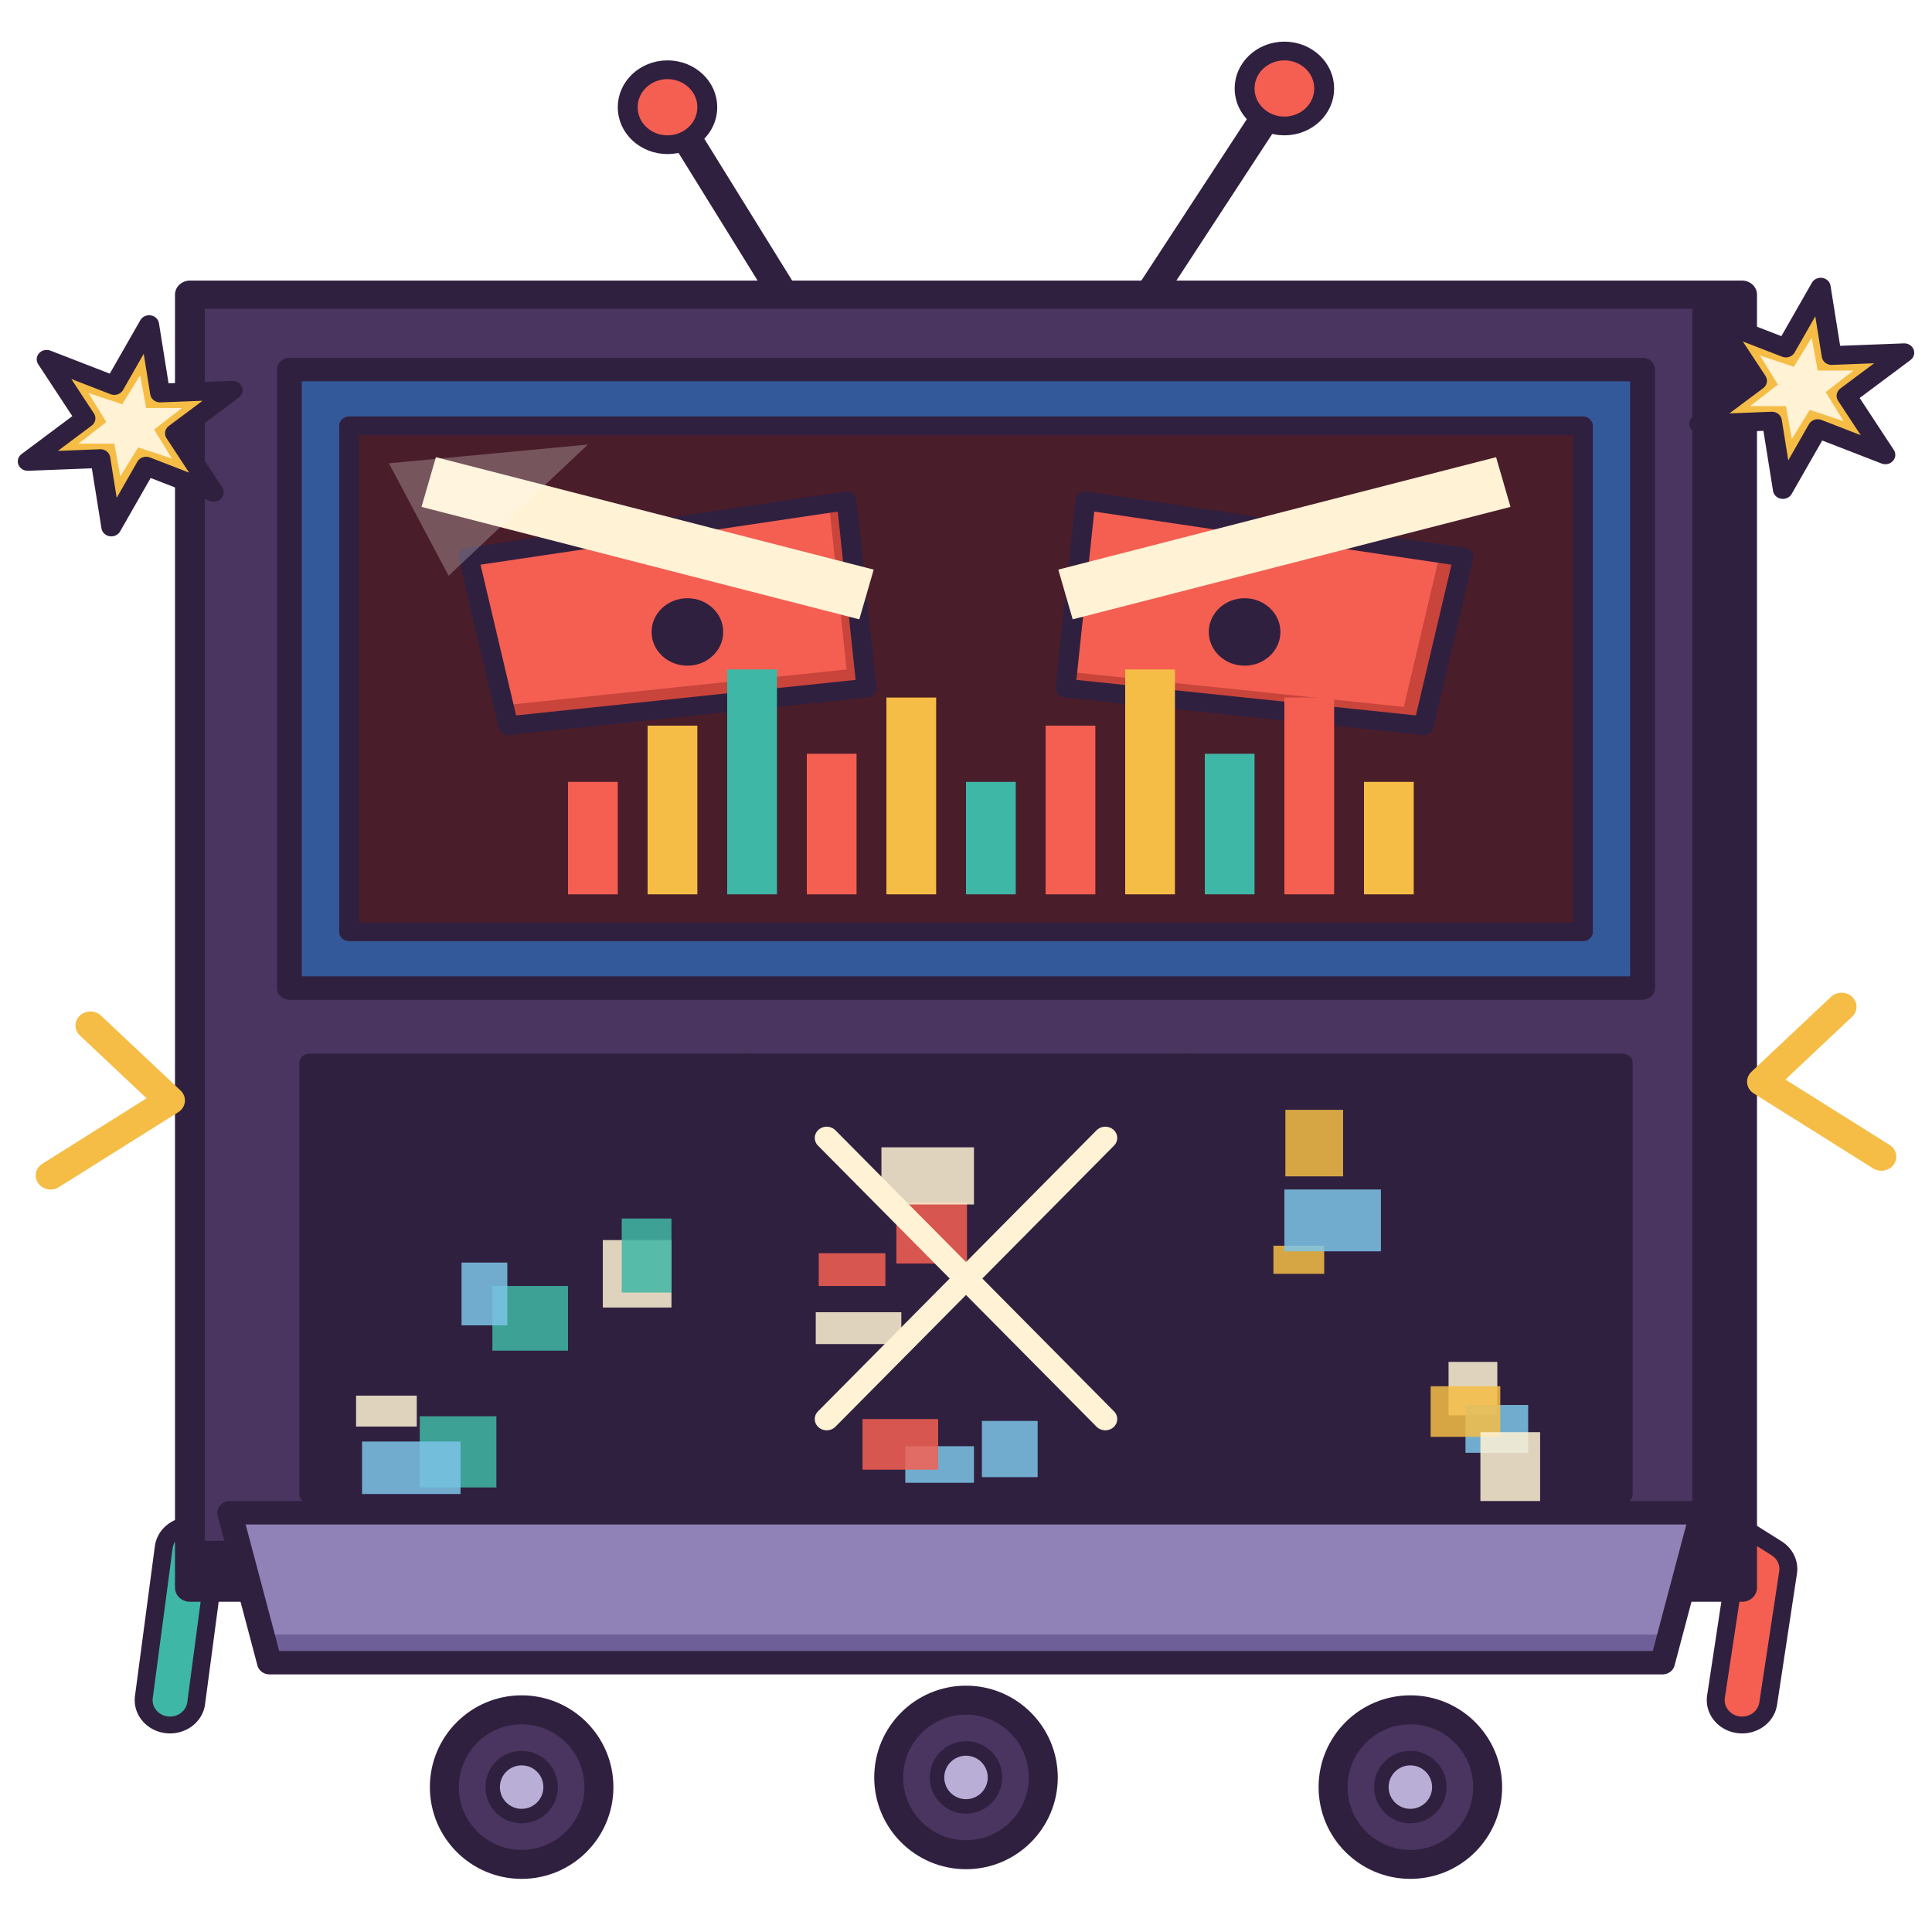
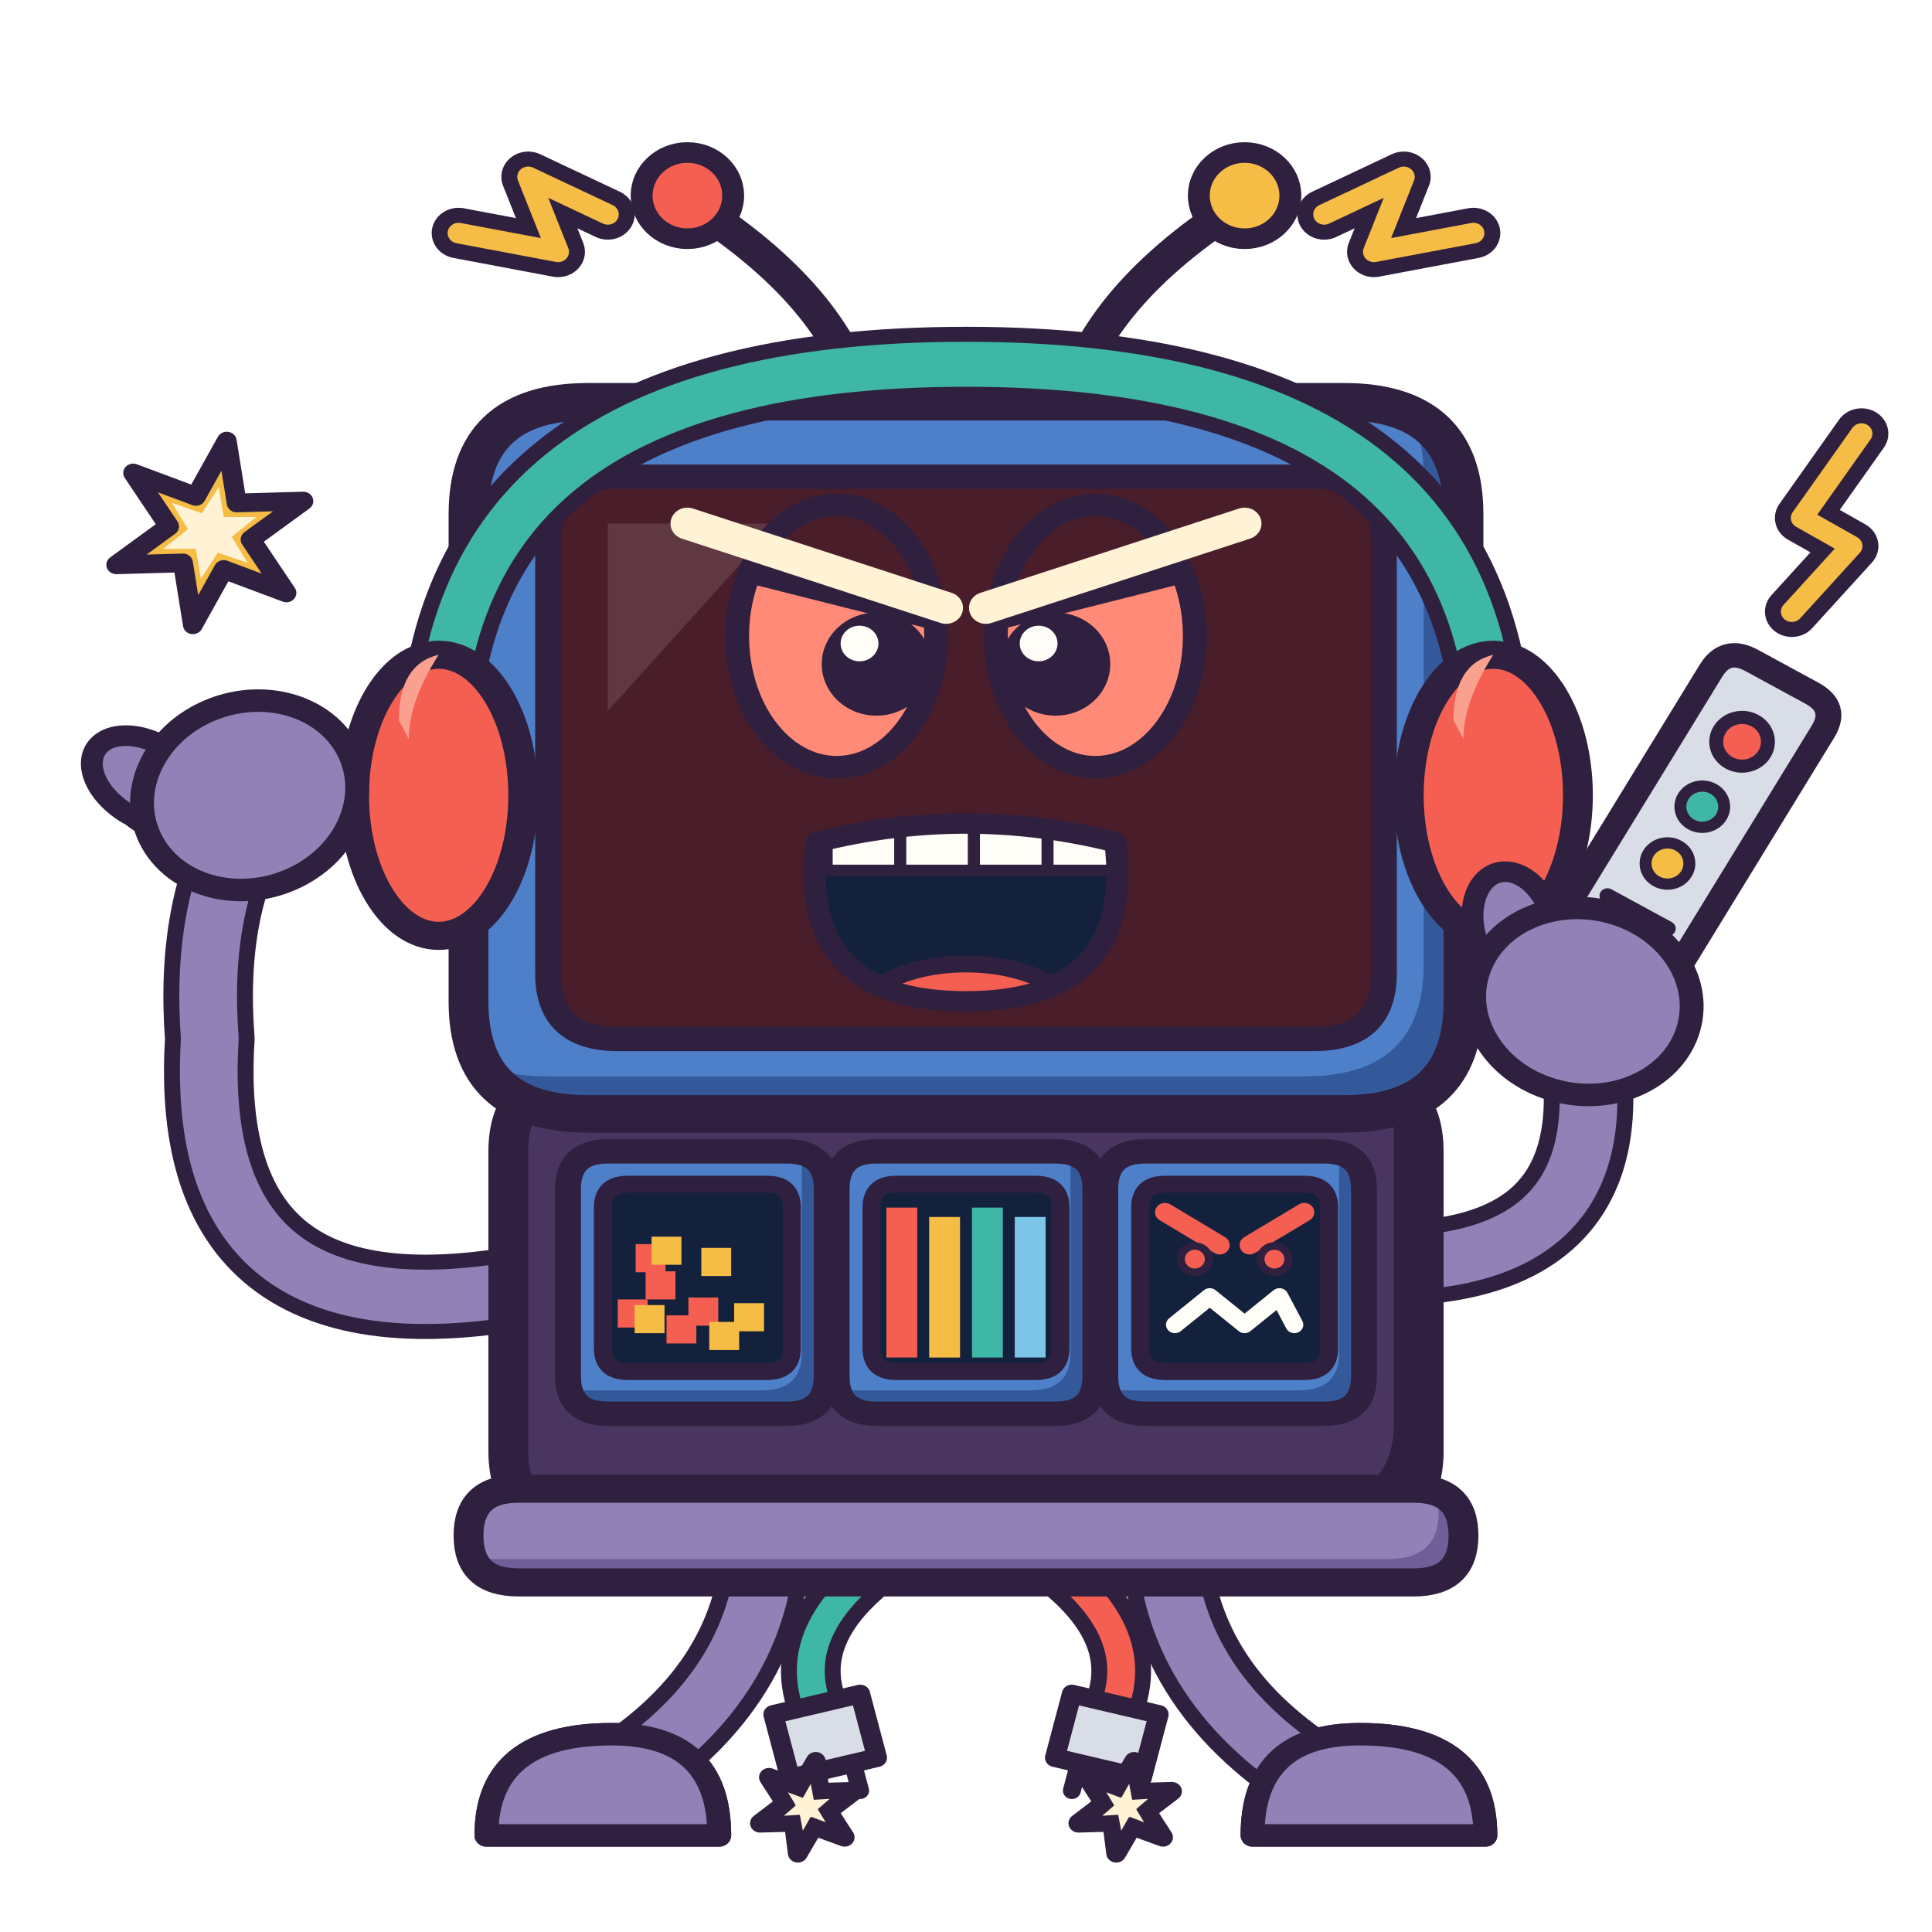
<svg xmlns="http://www.w3.org/2000/svg" width="200" height="200" viewBox="0 0 200 200">
-   <circle cx="54" cy="185" r="8" fill="#4A3560" stroke="#30203F" stroke-width="3" />
-   <circle cx="54" cy="185" r="3" fill="#B9AED6" stroke="#30203F" stroke-width="1.5" />
-   <circle cx="146" cy="185" r="8" fill="#4A3560" stroke="#30203F" stroke-width="3" />
-   <circle cx="146" cy="185" r="3" fill="#B9AED6" stroke="#30203F" stroke-width="1.5" />
-   <circle cx="100" cy="184" r="8" fill="#4A3560" stroke="#30203F" stroke-width="3" />
-   <circle cx="100" cy="184" r="3" fill="#B9AED6" stroke="#30203F" stroke-width="1.5" />
-   <g transform="translate(100 176) scale(1.03 0.97) translate(-100 -176)">
-     <g transform="translate(0 0)">
-       <path d="M40 150L22 160L20 176" fill="none" stroke="#30203F" stroke-width="7.1" stroke-linecap="round" stroke-linejoin="round" />
-       <path d="M40 150L22 160L20 176" fill="none" stroke="#3FB7A6" stroke-width="3.5" stroke-linecap="round" stroke-linejoin="round" />
-       <path d="M162 150L180 162L178 176" fill="none" stroke="#30203F" stroke-width="7.1" stroke-linecap="round" stroke-linejoin="round" />
-       <path d="M162 150L180 162L178 176" fill="none" stroke="#F45F52" stroke-width="3.5" stroke-linecap="round" stroke-linejoin="round" />
-       <path d="M84 30L70 6" fill="none" stroke="#30203F" stroke-width="3" stroke-linecap="round" stroke-linejoin="round" />
-       <path d="M116 30L132 4" fill="none" stroke="#30203F" stroke-width="3" stroke-linecap="round" stroke-linejoin="round" />
-       <circle cx="70" cy="6" r="4" fill="#F45F52" stroke="#30203F" stroke-width="2" />
-       <circle cx="132" cy="4" r="4" fill="#F45F52" stroke="#30203F" stroke-width="2" />
+   <g transform="translate(100 190) scale(1.03 0.97) translate(-100 -190)">
+     <g transform="translate(0 5)">
+       <path d="M75.2 185Q75.2 174.2 64.4 174.2Q51.8 174.2 51.8 185Z" fill="#9081B6" stroke="#30203F" stroke-width="2.4" stroke-linejoin="round" />
+       <path d="M80 152Q80 168 66 178" fill="none" stroke="#30203F" stroke-width="9" stroke-linecap="round" stroke-linejoin="round" />
+       <path d="M80 152Q80 168 66 178" fill="none" stroke="#9081B6" stroke-width="5.8" stroke-linecap="round" stroke-linejoin="round" />
+       <path d="M75.2 185Q75.2 174.2 64.4 174.2Q51.8 174.2 51.8 185Z" fill="#9081B6" stroke="#30203F" stroke-width="2.4" stroke-linejoin="round" />
+       <path d="M128.8 185Q128.8 174.2 139.6 174.2Q152.2 174.2 152.2 185Z" fill="#9081B6" stroke="#30203F" stroke-width="2.4" stroke-linejoin="round" />
+       <path d="M120 152Q120 168 134 178" fill="none" stroke="#30203F" stroke-width="9" stroke-linecap="round" stroke-linejoin="round" />
+       <path d="M120 152Q120 168 134 178" fill="none" stroke="#9081B6" stroke-width="5.8" stroke-linecap="round" stroke-linejoin="round" />
+       <path d="M128.8 185Q128.8 174.2 139.6 174.2Q152.2 174.2 152.2 185Z" fill="#9081B6" stroke="#30203F" stroke-width="2.4" stroke-linejoin="round" />
+       <path d="M90 34Q88 22 74 12" fill="none" stroke="#30203F" stroke-width="3.4" stroke-linecap="round" stroke-linejoin="round" />
+       <circle cx="72" cy="10" r="4.6" fill="#F45F52" stroke="#30203F" stroke-width="2.2" />
+       <path d="M110 34Q112 22 126 12" fill="none" stroke="#30203F" stroke-width="3.4" stroke-linecap="round" stroke-linejoin="round" />
+       <circle cx="128" cy="10" r="4.6" fill="#F5BD45" stroke="#30203F" stroke-width="2.2" />
+       <path d="M58 126Q22 134 24 100Q23 86 28 77" fill="none" stroke="#30203F" stroke-width="9" stroke-linecap="round" stroke-linejoin="round" />
+       <path d="M58 126Q22 134 24 100Q23 86 28 77" fill="none" stroke="#9081B6" stroke-width="5.8" stroke-linecap="round" stroke-linejoin="round" />
+       <path d="M142 124Q166 124 162 100" fill="none" stroke="#30203F" stroke-width="9" stroke-linecap="round" stroke-linejoin="round" />
+       <path d="M142 124Q166 124 162 100" fill="none" stroke="#9081B6" stroke-width="5.8" stroke-linecap="round" stroke-linejoin="round" />
      <g>
        <clipPath id="c1">
-           <path d="M22 26L178 26L178 164L22 164Z" />
+           <path d="M62 104L138 104Q146 104 146 112L146 144Q146 152 138 152L62 152Q54 152 54 144L54 112Q54 104 62 104Z" />
        </clipPath>
-         <path d="M22 26L178 26L178 164L22 164Z" fill="#30203F" />
+         <path d="M62 104L138 104Q146 104 146 112L146 144Q146 152 138 152L62 152Q54 152 54 144L54 112Q54 104 62 104Z" fill="#30203F" />
        <g clip-path="url(#c1)">
-           <path transform="translate(-5 -5)" d="M22 26L178 26L178 164L22 164Z" fill="#4A3560" />
+           <path transform="translate(-3 -3)" d="M62 104L138 104Q146 104 146 112L146 144Q146 152 138 152L62 152Q54 152 54 144L54 112Q54 104 62 104Z" fill="#4A3560" />
        </g>
-         <path d="M22 26L178 26L178 164L22 164Z" fill="none" stroke="#30203F" stroke-width="3" stroke-linejoin="round" />
+         <path d="M62 104L138 104Q146 104 146 112L146 144Q146 152 138 152L62 152Q54 152 54 144L54 112Q54 104 62 104Z" fill="none" stroke="#30203F" stroke-width="4" stroke-linejoin="round" />
      </g>
-       <path d="M32 34L168 34L168 100L32 100Z" fill="#34599A" stroke="#30203F" stroke-width="2.5" stroke-linejoin="round" />
-       <path d="M38 40L162 40L162 94L38 94Z" fill="#4A1D2A" stroke="#30203F" stroke-width="2" stroke-linejoin="round" />
      <g>
        <clipPath id="c2">
-           <path d="M50 54L88 48L90 68L54 72Z" />
+           <path d="M64 112L82 112Q86 112 86 116L86 136Q86 140 82 140L64 140Q60 140 60 136L60 116Q60 112 64 112Z" />
        </clipPath>
-         <path d="M50 54L88 48L90 68L54 72Z" fill="#C9443B" />
+         <path d="M64 112L82 112Q86 112 86 116L86 136Q86 140 82 140L64 140Q60 140 60 136L60 116Q60 112 64 112Z" fill="#34599A" />
        <g clip-path="url(#c2)">
-           <path transform="translate(-2 -2)" d="M50 54L88 48L90 68L54 72Z" fill="#F45F52" />
+           <path transform="translate(-2.5 -2.5)" d="M64 112L82 112Q86 112 86 116L86 136Q86 140 82 140L64 140Q60 140 60 136L60 116Q60 112 64 112Z" fill="#4E7FC9" />
        </g>
-         <path d="M50 54L88 48L90 68L54 72Z" fill="none" stroke="#30203F" stroke-width="2" stroke-linejoin="round" />
+         <path d="M64 112L82 112Q86 112 86 116L86 136Q86 140 82 140L64 140Q60 140 60 136L60 116Q60 112 64 112Z" fill="none" stroke="#30203F" stroke-width="2.6" stroke-linejoin="round" />
+       </g>
+       <path d="M66 115.5L80 115.5Q82.5 115.5 82.5 118L82.5 133Q82.5 135.5 80 135.5L66 135.5Q63.5 135.5 63.5 133L63.5 118Q63.5 115.5 66 115.5Z" fill="#14213D" stroke="#30203F" stroke-width="1.8" />
+       <rect x="67.8" y="124.8" width="3" height="3" fill="#F45F52" />
+       <rect x="76.7" y="128.2" width="3" height="3" fill="#F5BD45" />
+       <rect x="69.9" y="129.5" width="3" height="3" fill="#F45F52" />
+       <rect x="73.4" y="122.3" width="3" height="3" fill="#F5BD45" />
+       <rect x="65" y="127.8" width="3" height="3" fill="#F45F52" />
+       <rect x="66.7" y="128.4" width="3" height="3" fill="#F5BD45" />
+       <rect x="72.1" y="127.6" width="3" height="3" fill="#F45F52" />
+       <rect x="74.2" y="130.2" width="3" height="3" fill="#F5BD45" />
+       <rect x="66.8" y="121.9" width="3" height="3" fill="#F45F52" />
+       <rect x="68.4" y="121.1" width="3" height="3" fill="#F5BD45" />
+       <g>
+         <clipPath id="c3">
+           <path d="M91 112L109 112Q113 112 113 116L113 136Q113 140 109 140L91 140Q87 140 87 136L87 116Q87 112 91 112Z" />
+         </clipPath>
+         <path d="M91 112L109 112Q113 112 113 116L113 136Q113 140 109 140L91 140Q87 140 87 136L87 116Q87 112 91 112Z" fill="#34599A" />
+         <g clip-path="url(#c3)">
+           <path transform="translate(-2.5 -2.5)" d="M91 112L109 112Q113 112 113 116L113 136Q113 140 109 140L91 140Q87 140 87 136L87 116Q87 112 91 112Z" fill="#4E7FC9" />
+         </g>
+         <path d="M91 112L109 112Q113 112 113 116L113 136Q113 140 109 140L91 140Q87 140 87 136L87 116Q87 112 91 112Z" fill="none" stroke="#30203F" stroke-width="2.6" stroke-linejoin="round" />
+       </g>
+       <path d="M93 115.5L107 115.5Q109.5 115.5 109.5 118L109.5 133Q109.5 135.5 107 135.5L93 135.5Q90.5 135.5 90.5 133L90.5 118Q90.5 115.5 93 115.5Z" fill="#14213D" stroke="#30203F" stroke-width="1.8" />
+       <rect x="92" y="118" width="3.1" height="16" fill="#F45F52" />
+       <rect x="96.3" y="119" width="3.1" height="15" fill="#F5BD45" />
+       <rect x="100.6" y="118" width="3.1" height="16" fill="#3FB7A6" />
+       <rect x="104.9" y="119" width="3.1" height="15" fill="#7CC4E8" />
+       <g>
+         <clipPath id="c4">
+           <path d="M118 112L136 112Q140 112 140 116L140 136Q140 140 136 140L118 140Q114 140 114 136L114 116Q114 112 118 112Z" />
+         </clipPath>
+         <path d="M118 112L136 112Q140 112 140 116L140 136Q140 140 136 140L118 140Q114 140 114 136L114 116Q114 112 118 112Z" fill="#34599A" />
+         <g clip-path="url(#c4)">
+           <path transform="translate(-2.5 -2.5)" d="M118 112L136 112Q140 112 140 116L140 136Q140 140 136 140L118 140Q114 140 114 136L114 116Q114 112 118 112Z" fill="#4E7FC9" />
+         </g>
+         <path d="M118 112L136 112Q140 112 140 116L140 136Q140 140 136 140L118 140Q114 140 114 136L114 116Q114 112 118 112Z" fill="none" stroke="#30203F" stroke-width="2.6" stroke-linejoin="round" />
+       </g>
+       <path d="M120 115.5L134 115.5Q136.5 115.5 136.5 118L136.5 133Q136.5 135.5 134 135.5L120 135.5Q117.5 135.5 117.5 133L117.5 118Q117.5 115.5 120 115.5Z" fill="#14213D" stroke="#30203F" stroke-width="1.8" />
+       <path d="M120 118.5L125.5 122" fill="none" stroke="#F45F52" stroke-width="2" stroke-linecap="round" stroke-linejoin="round" />
+       <path d="M134 118.5L128.5 122" fill="none" stroke="#F45F52" stroke-width="2" stroke-linecap="round" stroke-linejoin="round" />
+       <circle cx="123" cy="123.5" r="1.4" fill="#F45F52" stroke="#30203F" stroke-width="0.8" />
+       <circle cx="131" cy="123.5" r="1.4" fill="#F45F52" stroke="#30203F" stroke-width="0.8" />
+       <path d="M121 130.5L124.5 127.5L128 130.5L131.5 127.5L133 130.5" fill="none" stroke="#FFFDF7" stroke-width="1.8" stroke-linecap="round" stroke-linejoin="round" />
+       <path d="M94 154Q82 162 85 171" fill="none" stroke="#30203F" stroke-width="6" stroke-linecap="round" stroke-linejoin="round" />
+       <path d="M94 154Q82 162 85 171" fill="none" stroke="#3FB7A6" stroke-width="2.8" stroke-linecap="round" stroke-linejoin="round" />
+       <g transform="rotate(-14 85 171)">
+         <path d="M83 177L83 181" fill="none" stroke="#30203F" stroke-width="1.8" stroke-linecap="round" stroke-linejoin="round" />
+         <path d="M87 177L87 181" fill="none" stroke="#30203F" stroke-width="1.8" stroke-linecap="round" stroke-linejoin="round" />
+         <path d="M80.5 171H89.5V178H80.5Z" fill="#D9DDE6" stroke="#30203F" stroke-width="2" stroke-linejoin="round" />
+       </g>
+       <path d="M106 154Q118 162 115 171" fill="none" stroke="#30203F" stroke-width="6" stroke-linecap="round" stroke-linejoin="round" />
+       <path d="M106 154Q118 162 115 171" fill="none" stroke="#F45F52" stroke-width="2.8" stroke-linecap="round" stroke-linejoin="round" />
+       <g transform="rotate(14 115 171)">
+         <path d="M113 177L113 181" fill="none" stroke="#30203F" stroke-width="1.8" stroke-linecap="round" stroke-linejoin="round" />
+         <path d="M117 177L117 181" fill="none" stroke="#30203F" stroke-width="1.8" stroke-linecap="round" stroke-linejoin="round" />
+         <path d="M110.5 171H119.5V178H110.5Z" fill="#D9DDE6" stroke="#30203F" stroke-width="2" stroke-linejoin="round" />
      </g>
      <g>
-         <clipPath id="c3">
-           <path d="M150 54L112 48L110 68L146 72Z" />
+         <clipPath id="c5">
+           <path d="M55 148L145 148Q150 148 150 153L150 153Q150 158 145 158L55 158Q50 158 50 153L50 153Q50 148 55 148Z" />
        </clipPath>
-         <path d="M150 54L112 48L110 68L146 72Z" fill="#C9443B" />
-         <g clip-path="url(#c3)">
-           <path transform="translate(-2 -2)" d="M150 54L112 48L110 68L146 72Z" fill="#F45F52" />
+         <path d="M55 148L145 148Q150 148 150 153L150 153Q150 158 145 158L55 158Q50 158 50 153L50 153Q50 148 55 148Z" fill="#6E5F98" />
+         <g clip-path="url(#c5)">
+           <path transform="translate(-2.5 -2.5)" d="M55 148L145 148Q150 148 150 153L150 153Q150 158 145 158L55 158Q50 158 50 153L50 153Q50 148 55 148Z" fill="#9081B6" />
        </g>
-         <path d="M150 54L112 48L110 68L146 72Z" fill="none" stroke="#30203F" stroke-width="2" stroke-linejoin="round" />
+         <path d="M55 148L145 148Q150 148 150 153L150 153Q150 158 145 158L55 158Q50 158 50 153L50 153Q50 148 55 148Z" fill="none" stroke="#30203F" stroke-width="3" stroke-linejoin="round" />
      </g>
-       <circle cx="72" cy="62" r="3.6" fill="#30203F" />
-       <circle cx="128" cy="62" r="3.6" fill="#30203F" />
-       <path d="M46 46L90 58" fill="none" stroke="#FFF2D5" stroke-width="5.5" stroke-linecap="butt" stroke-linejoin="round" />
-       <path d="M154 46L110 58" fill="none" stroke="#FFF2D5" stroke-width="5.5" stroke-linecap="butt" stroke-linejoin="round" />
-       <path d="M60 78L65 78L65 90L60 90Z" fill="#F45F52" />
-       <path d="M68 72L73 72L73 90L68 90Z" fill="#F5BD45" />
-       <path d="M76 66L81 66L81 90L76 90Z" fill="#3FB7A6" />
-       <path d="M84 75L89 75L89 90L84 90Z" fill="#F45F52" />
-       <path d="M92 69L97 69L97 90L92 90Z" fill="#F5BD45" />
-       <path d="M100 78L105 78L105 90L100 90Z" fill="#3FB7A6" />
-       <path d="M108 72L113 72L113 90L108 90Z" fill="#F45F52" />
-       <path d="M116 66L121 66L121 90L116 90Z" fill="#F5BD45" />
-       <path d="M124 75L129 75L129 90L124 90Z" fill="#3FB7A6" />
-       <path d="M132 69L137 69L137 90L132 90Z" fill="#F45F52" />
-       <path d="M140 78L145 78L145 90L140 90Z" fill="#F5BD45" />
-       <path d="M42 44L62 42L48 56Z" fill="#FFFDF7" opacity=".25" />
-       <path d="M34 108L78 108L78 154L34 154Z" fill="#30203F" stroke="#30203F" stroke-width="2" stroke-linejoin="round" />
-       <path d="M45.1 145.7L52.8 145.7L52.8 153.3L45.1 153.3Z" fill="#3FB7A6" opacity=".85" />
-       <path d="M38.7 143.5L44.8 143.5L44.8 146.8L38.7 146.8Z" fill="#FFF2D5" opacity=".85" />
-       <path d="M39.3 148.4L49.2 148.4L49.2 154L39.3 154Z" fill="#7CC4E8" opacity=".85" />
-       <path d="M52.4 131.8L60 131.8L60 138.7L52.4 138.7Z" fill="#3FB7A6" opacity=".85" />
-       <path d="M63.5 126.9L70.4 126.9L70.4 134.1L63.5 134.1Z" fill="#FFF2D5" opacity=".85" />
-       <path d="M49.3 129.3L53.9 129.3L53.9 136L49.3 136Z" fill="#7CC4E8" opacity=".85" />
-       <path d="M65.4 124.6L70.4 124.6L70.4 132.5L65.4 132.5Z" fill="#3FB7A6" opacity=".85" />
-       <path d="M78 108L122 108L122 154L78 154Z" fill="#30203F" stroke="#30203F" stroke-width="2" stroke-linejoin="round" />
-       <path d="M85.2 128.3L91.9 128.3L91.9 131.8L85.2 131.8Z" fill="#F45F52" opacity=".85" />
-       <path d="M84.9 134.6L93.5 134.6L93.5 138L84.9 138Z" fill="#FFF2D5" opacity=".85" />
-       <path d="M101.6 146.2L107.2 146.2L107.2 152.2L101.6 152.2Z" fill="#7CC4E8" opacity=".85" />
-       <path d="M93 122.9L100.1 122.9L100.1 129.4L93 129.4Z" fill="#F45F52" opacity=".85" />
-       <path d="M91.5 117L100.8 117L100.8 123.1L91.5 123.1Z" fill="#FFF2D5" opacity=".85" />
-       <path d="M93.9 148.9L100.8 148.9L100.8 152.8L93.9 152.8Z" fill="#7CC4E8" opacity=".85" />
-       <path d="M89.6 146L97.2 146L97.2 151.4L89.6 151.4Z" fill="#F45F52" opacity=".85" />
-       <path d="M86 116L114 146" fill="none" stroke="#FFF2D5" stroke-width="2.4" stroke-linecap="round" stroke-linejoin="round" />
-       <path d="M114 116L86 146" fill="none" stroke="#FFF2D5" stroke-width="2.4" stroke-linecap="round" stroke-linejoin="round" />
-       <path d="M122 108L166 108L166 154L122 154Z" fill="#30203F" stroke="#30203F" stroke-width="2" stroke-linejoin="round" />
-       <path d="M130.9 127.5L136 127.5L136 130.5L130.9 130.5Z" fill="#F5BD45" opacity=".85" />
-       <path d="M148.5 139.9L153.4 139.9L153.4 145.6L148.5 145.6Z" fill="#FFF2D5" opacity=".85" />
-       <path d="M150.2 144.5L156.5 144.5L156.5 149.6L150.2 149.6Z" fill="#7CC4E8" opacity=".85" />
-       <path d="M146.7 142.5L153.7 142.5L153.7 147.9L146.7 147.9Z" fill="#F5BD45" opacity=".85" />
-       <path d="M151.7 147.4L157.7 147.4L157.7 154.8L151.7 154.8Z" fill="#FFF2D5" opacity=".85" />
-       <path d="M132 121.5L141.7 121.5L141.7 128.1L132 128.1Z" fill="#7CC4E8" opacity=".85" />
-       <path d="M132.1 113L137.9 113L137.9 120.1L132.1 120.1Z" fill="#F5BD45" opacity=".85" />
      <g>
-         <clipPath id="c4">
-           <path d="M26 156L174 156L170 172L30 172Z" />
+         <clipPath id="c6">
+           <path d="M62 32L138 32Q150 32 150 44L150 96Q150 108 138 108L62 108Q50 108 50 96L50 44Q50 32 62 32Z" />
        </clipPath>
-         <path d="M26 156L174 156L170 172L30 172Z" fill="#6E5F98" />
-         <g clip-path="url(#c4)">
-           <path transform="translate(0 -3)" d="M26 156L174 156L170 172L30 172Z" fill="#9081B6" />
+         <path d="M62 32L138 32Q150 32 150 44L150 96Q150 108 138 108L62 108Q50 108 50 96L50 44Q50 32 62 32Z" fill="#34599A" />
+         <g clip-path="url(#c6)">
+           <path transform="translate(-4 -4)" d="M62 32L138 32Q150 32 150 44L150 96Q150 108 138 108L62 108Q50 108 50 96L50 44Q50 32 62 32Z" fill="#4E7FC9" />
        </g>
-         <path d="M26 156L174 156L170 172L30 172Z" fill="none" stroke="#30203F" stroke-width="2.5" stroke-linejoin="round" />
+         <path d="M62 32L138 32Q150 32 150 44L150 96Q150 108 138 108L62 108Q50 108 50 96L50 44Q50 32 62 32Z" fill="none" stroke="#30203F" stroke-width="4" stroke-linejoin="round" />
      </g>
-       <path d="M17.9 29.2L19 36.5L26.3 36.2L20.5 40.8L24.4 47.1L17.6 44.3L14.1 50.8L13 43.5L5.7 43.8L11.5 39.2L7.6 32.9L14.4 35.7Z" fill="#F5BD45" stroke="#30203F" stroke-width="2" stroke-linejoin="round" />
-       <path d="M17 34.6L17.6 38.1L21.2 38.1L18.4 40.4L20.2 43.5L16.8 42.3L15 45.4L14.4 41.9L10.8 41.9L13.6 39.6L11.8 36.5L15.2 37.7Z" fill="#FFF2D5" />
-       <path d="M185.9 25.2L187 32.5L194.3 32.2L188.5 36.8L192.4 43.1L185.6 40.3L182.1 46.8L181 39.5L173.7 39.8L179.5 35.2L175.6 28.9L182.4 31.7Z" fill="#F5BD45" stroke="#30203F" stroke-width="2" stroke-linejoin="round" />
-       <path d="M185 30.6L185.6 34.1L189.2 34.1L186.4 36.4L188.2 39.5L184.8 38.3L183 41.4L182.4 37.9L178.8 37.9L181.6 35.6L179.8 32.5L183.2 33.7Z" fill="#FFF2D5" />
-       <path d="M8 120L20 112L12 104" fill="none" stroke="#F5BD45" stroke-width="3" stroke-linecap="round" stroke-linejoin="round" />
-       <path d="M192 118L180 110L188 102" fill="none" stroke="#F5BD45" stroke-width="3" stroke-linecap="round" stroke-linejoin="round" />
+       <path d="M65 40L135 40Q142 40 142 47L142 93Q142 100 135 100L65 100Q58 100 58 93L58 47Q58 40 65 40Z" fill="#4A1D2A" stroke="#30203F" stroke-width="2.6" stroke-linejoin="round" />
+       <path d="M64 45H81L64 65Z" fill="#FFFDF7" fill-opacity=".12" />
+       <clipPath id="c7">
+         <ellipse cx="87" cy="57" rx="10" ry="14" />
+       </clipPath>
+       <ellipse cx="87" cy="57" rx="10" ry="14" fill="#FF8A78" />
+       <g clip-path="url(#c7)">
+         <circle cx="91" cy="60" r="5.5" fill="#30203F" />
+         <circle cx="89.3" cy="57.8" r="1.9" fill="#FFFDF7" />
+         <g transform="rotate(15 87 52.5)">
+           <rect x="67" y="15" width="40" height="37.5" fill="#4A1D2A" />
+           <path d="M67 52.5L107 52.5" fill="none" stroke="#30203F" stroke-width="2.4" stroke-linecap="round" stroke-linejoin="round" />
+         </g>
+       </g>
+       <ellipse cx="87" cy="57" rx="10" ry="14" fill="none" stroke="#30203F" stroke-width="2.4" />
+       <clipPath id="c8">
+         <ellipse cx="113" cy="57" rx="10" ry="14" />
+       </clipPath>
+       <ellipse cx="113" cy="57" rx="10" ry="14" fill="#FF8A78" />
+       <g clip-path="url(#c8)">
+         <circle cx="109" cy="60" r="5.5" fill="#30203F" />
+         <circle cx="107.3" cy="57.8" r="1.9" fill="#FFFDF7" />
+         <g transform="rotate(-15 113 52.5)">
+           <rect x="93" y="15" width="40" height="37.5" fill="#4A1D2A" />
+           <path d="M93 52.5L133 52.5" fill="none" stroke="#30203F" stroke-width="2.4" stroke-linecap="round" stroke-linejoin="round" />
+         </g>
+       </g>
+       <ellipse cx="113" cy="57" rx="10" ry="14" fill="none" stroke="#30203F" stroke-width="2.4" />
+       <path d="M72 45L98 54" fill="none" stroke="#FFF2D5" stroke-width="3.4" stroke-linecap="round" stroke-linejoin="round" />
+       <path d="M128 45L102 54" fill="none" stroke="#FFF2D5" stroke-width="3.4" stroke-linecap="round" stroke-linejoin="round" />
+       <path d="M85 79Q100 75 115 79Q117 96 100 96Q83 96 85 79Z" fill="#14213D" />
+       <clipPath id="c9">
+         <path d="M85 79Q100 75 115 79Q117 96 100 96Q83 96 85 79Z" />
+       </clipPath>
+       <g clip-path="url(#c9)">
+         <rect x="86" y="74" width="7.4" height="8" fill="#FFFDF7" stroke="#30203F" stroke-width="1.2" />
+         <rect x="93.4" y="74" width="7.4" height="8" fill="#FFFDF7" stroke="#30203F" stroke-width="1.2" />
+         <rect x="100.8" y="74" width="7.4" height="8" fill="#FFFDF7" stroke="#30203F" stroke-width="1.2" />
+         <rect x="108.2" y="74" width="7.4" height="8" fill="#FFFDF7" stroke="#30203F" stroke-width="1.2" />
+         <path d="M89 98A11 6 0 1 0 111 98A11 6 0 1 0 89 98Z" fill="#F45F52" stroke="#30203F" stroke-width="1.8" stroke-linejoin="round" />
+       </g>
+       <path d="M85 79Q100 75 115 79Q117 96 100 96Q83 96 85 79Z" fill="none" stroke="#30203F" stroke-width="2.2" stroke-linejoin="round" />
+       <path d="M47 74Q45 28 100 28Q155 28 153 74" fill="none" stroke="#30203F" stroke-width="8" stroke-linecap="round" stroke-linejoin="round" />
+       <path d="M47 74Q45 28 100 28Q155 28 153 74" fill="none" stroke="#3FB7A6" stroke-width="4.8" stroke-linecap="round" stroke-linejoin="round" />
+       <path d="M38.5 74A8.5 15 0 1 0 55.5 74A8.5 15 0 1 0 38.5 74Z" fill="#F45F52" stroke="#30203F" stroke-width="3" stroke-linejoin="round" />
+       <path d="M43 66Q43 60 47 59Q44 64 44 68Z" fill="#F9A08F" />
+       <path d="M144.5 74A8.5 15 0 1 0 161.5 74A8.5 15 0 1 0 144.5 74Z" fill="#F45F52" stroke="#30203F" stroke-width="3" stroke-linejoin="round" />
+       <path d="M149 66Q149 60 153 59Q150 64 150 68Z" fill="#F9A08F" />
+       <g transform="rotate(-25 28 74)">
+         <g transform="rotate(-30 19.8 69)">
+           <path d="M15.8 69A4 6.1 0 1 0 23.7 69A4 6.1 0 1 0 15.8 69Z" fill="#9081B6" stroke="#30203F" stroke-width="2.2" stroke-linejoin="round" />
+         </g>
+         <path d="M17 74A11 9.9 0 1 0 39 74A11 9.9 0 1 0 17 74Z" fill="#9081B6" stroke="#30203F" stroke-width="2.4" stroke-linejoin="round" />
+       </g>
+       <g transform="rotate(30 162 96)">
+         <path d="M158.5 56L165.5 56Q168.5 56 168.5 59L168.5 93Q168.5 96 165.5 96L158.5 96Q155.5 96 155.5 93L155.5 59Q155.5 56 158.5 56Z" fill="#D9DDE6" stroke="#30203F" stroke-width="2.6" stroke-linejoin="round" />
+         <circle cx="162" cy="64" r="2.6" fill="#F45F52" stroke="#30203F" stroke-width="1.4" />
+         <circle cx="162" cy="72" r="2.2" fill="#3FB7A6" stroke="#30203F" stroke-width="1.2" />
+         <circle cx="162" cy="79" r="2.2" fill="#F5BD45" stroke="#30203F" stroke-width="1.2" />
+         <path d="M158.5 85L165.5 85" fill="none" stroke="#30203F" stroke-width="1.6" stroke-linecap="round" stroke-linejoin="round" />
+       </g>
+       <g transform="rotate(15 162 96)">
+         <g transform="rotate(-30 153.8 91)">
+           <path d="M149.8 91A4 6.1 0 1 0 157.7 91A4 6.1 0 1 0 149.8 91Z" fill="#9081B6" stroke="#30203F" stroke-width="2.2" stroke-linejoin="round" />
+         </g>
+         <path d="M151 96A11 9.9 0 1 0 173 96A11 9.9 0 1 0 151 96Z" fill="#9081B6" stroke="#30203F" stroke-width="2.4" stroke-linejoin="round" />
+       </g>
+       <path d="M64 12L56 8L59 16L49 14" fill="none" stroke="#30203F" stroke-width="5.4" stroke-linecap="round" stroke-linejoin="round" />
+       <path d="M64 12L56 8L59 16L49 14" fill="none" stroke="#F5BD45" stroke-width="2.2" stroke-linecap="round" stroke-linejoin="round" />
+       <path d="M136 12L144 8L141 16L151 14" fill="none" stroke="#30203F" stroke-width="5.4" stroke-linecap="round" stroke-linejoin="round" />
+       <path d="M136 12L144 8L141 16L151 14" fill="none" stroke="#F5BD45" stroke-width="2.2" stroke-linecap="round" stroke-linejoin="round" />
+       <path d="M183 54.4L189 47.4L184 44.4L190 35.4" fill="none" stroke="#30203F" stroke-width="5.4" stroke-linecap="round" stroke-linejoin="round" />
+       <path d="M183 54.4L189 47.4L184 44.4L190 35.4" fill="none" stroke="#F5BD45" stroke-width="2.2" stroke-linecap="round" stroke-linejoin="round" />
+       <path d="M25.7 36.2L26.7 42.8L33.4 42.6L28.1 46.7L31.7 52.4L25.4 49.9L22.3 55.8L21.3 49.2L14.6 49.4L19.9 45.3L16.3 39.6L22.6 42.1Z" fill="#F5BD45" stroke="#30203F" stroke-width="2" stroke-linejoin="round" />
+       <path d="M24.9 41.1L25.4 44.3L28.7 44.3L26.2 46.4L27.8 49.2L24.8 48.1L23.1 50.9L22.6 47.7L19.3 47.7L21.8 45.6L20.2 42.8L23.2 43.9Z" fill="#FFF2D5" />
+       <path d="M84.9 177.1L85.3 180.4L88.7 180.3L86.1 182.4L87.8 185.2L84.7 184L83.1 186.9L82.7 183.6L79.3 183.7L81.9 181.6L80.2 178.8L83.3 180Z" fill="#F5BD45" stroke="#30203F" stroke-width="2" stroke-linejoin="round" />
+       <path d="M84.4 179.5L84.7 181.2L86.3 181.1L85.1 182.2L85.9 183.6L84.4 183L83.6 184.5L83.3 182.8L81.7 182.9L82.9 181.8L82.1 180.4L83.6 181Z" fill="#FFF2D5" />
+       <path d="M116.9 177.1L117.3 180.4L120.7 180.3L118.1 182.4L119.8 185.2L116.7 184L115.1 186.9L114.7 183.6L111.3 183.7L113.9 181.6L112.2 178.8L115.3 180Z" fill="#F5BD45" stroke="#30203F" stroke-width="2" stroke-linejoin="round" />
+       <path d="M116.4 179.5L116.7 181.2L118.3 181.1L117.1 182.2L117.9 183.6L116.4 183L115.6 184.5L115.3 182.8L113.7 182.9L114.9 181.8L114.1 180.4L115.6 181Z" fill="#FFF2D5" />
    </g>
  </g>
</svg>
